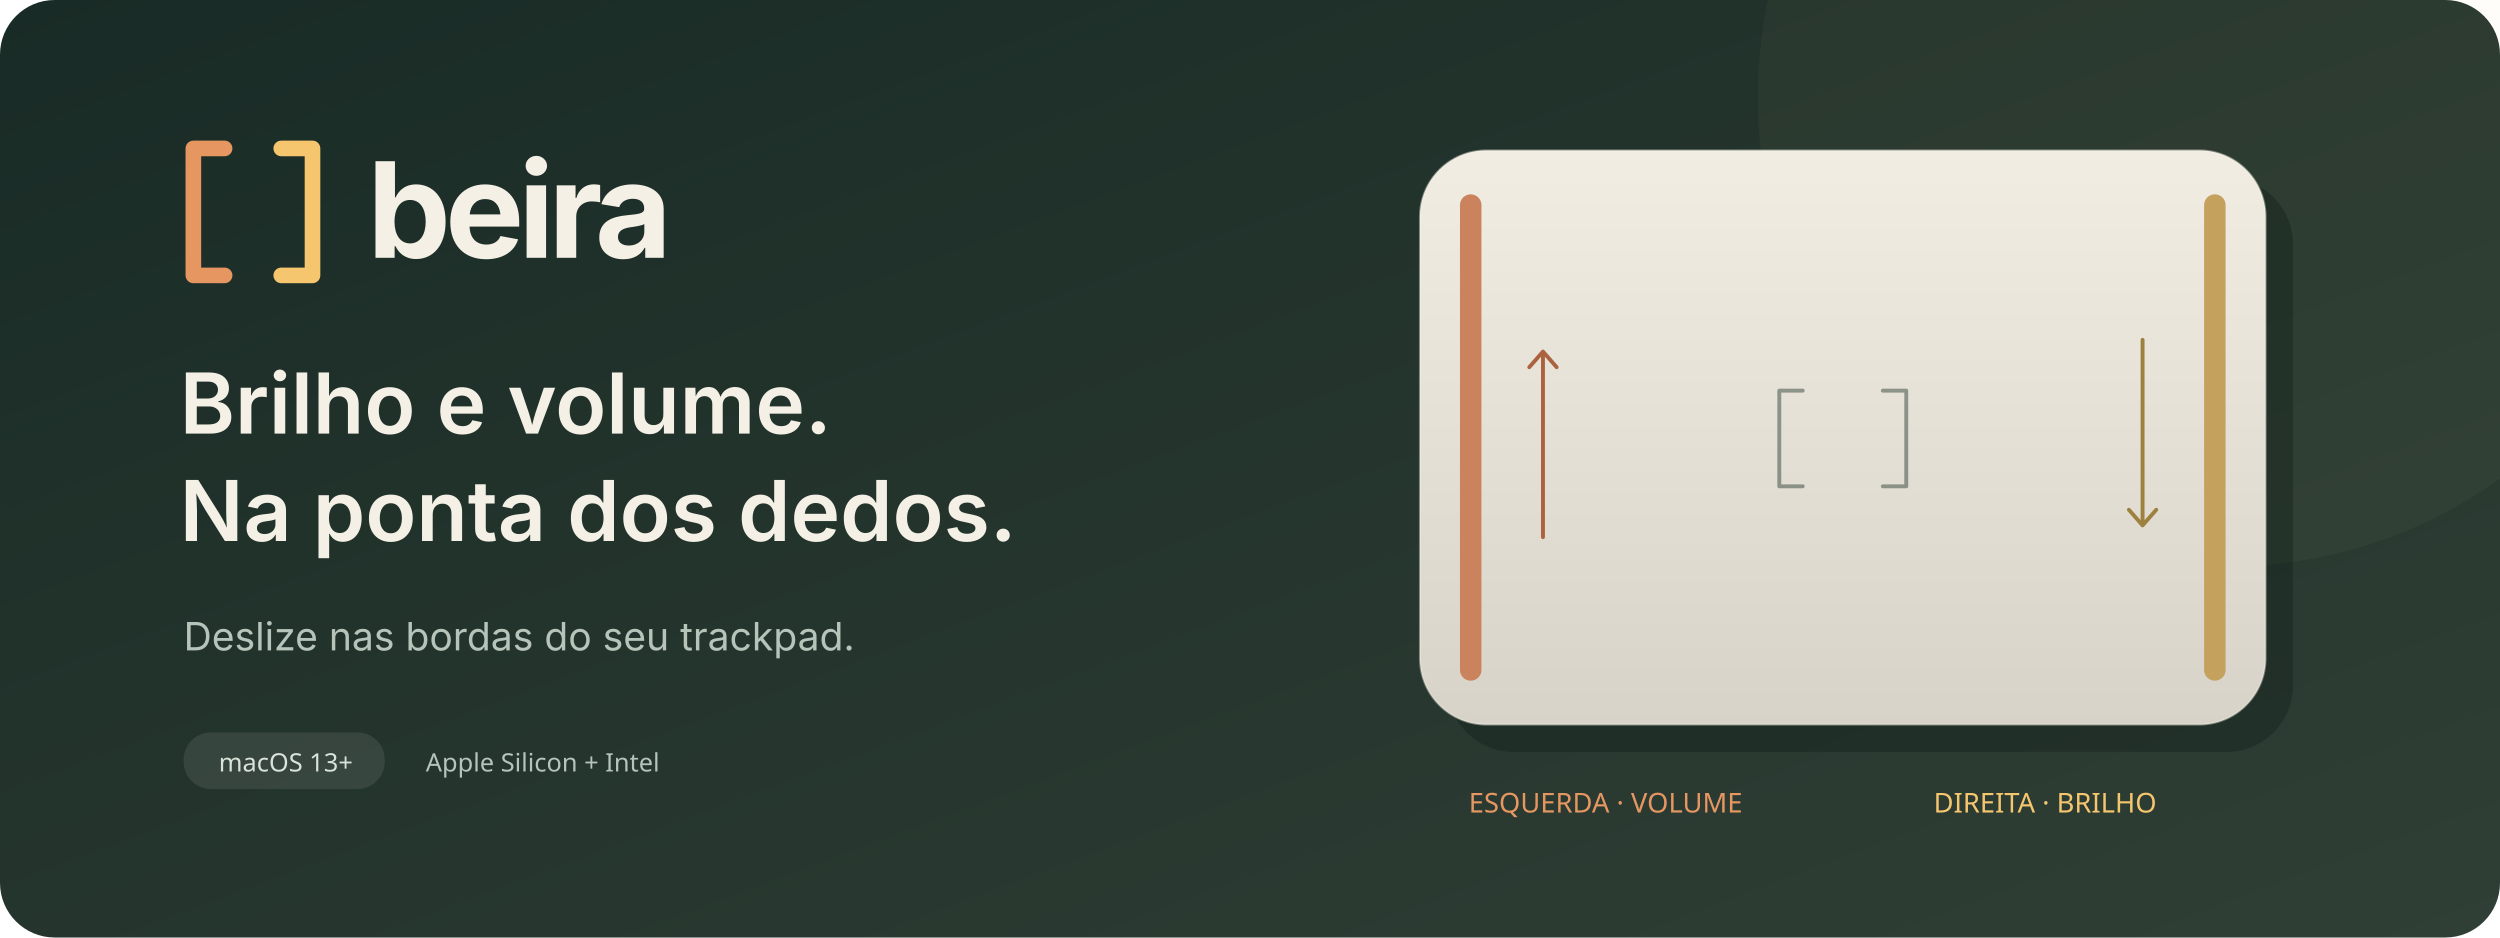
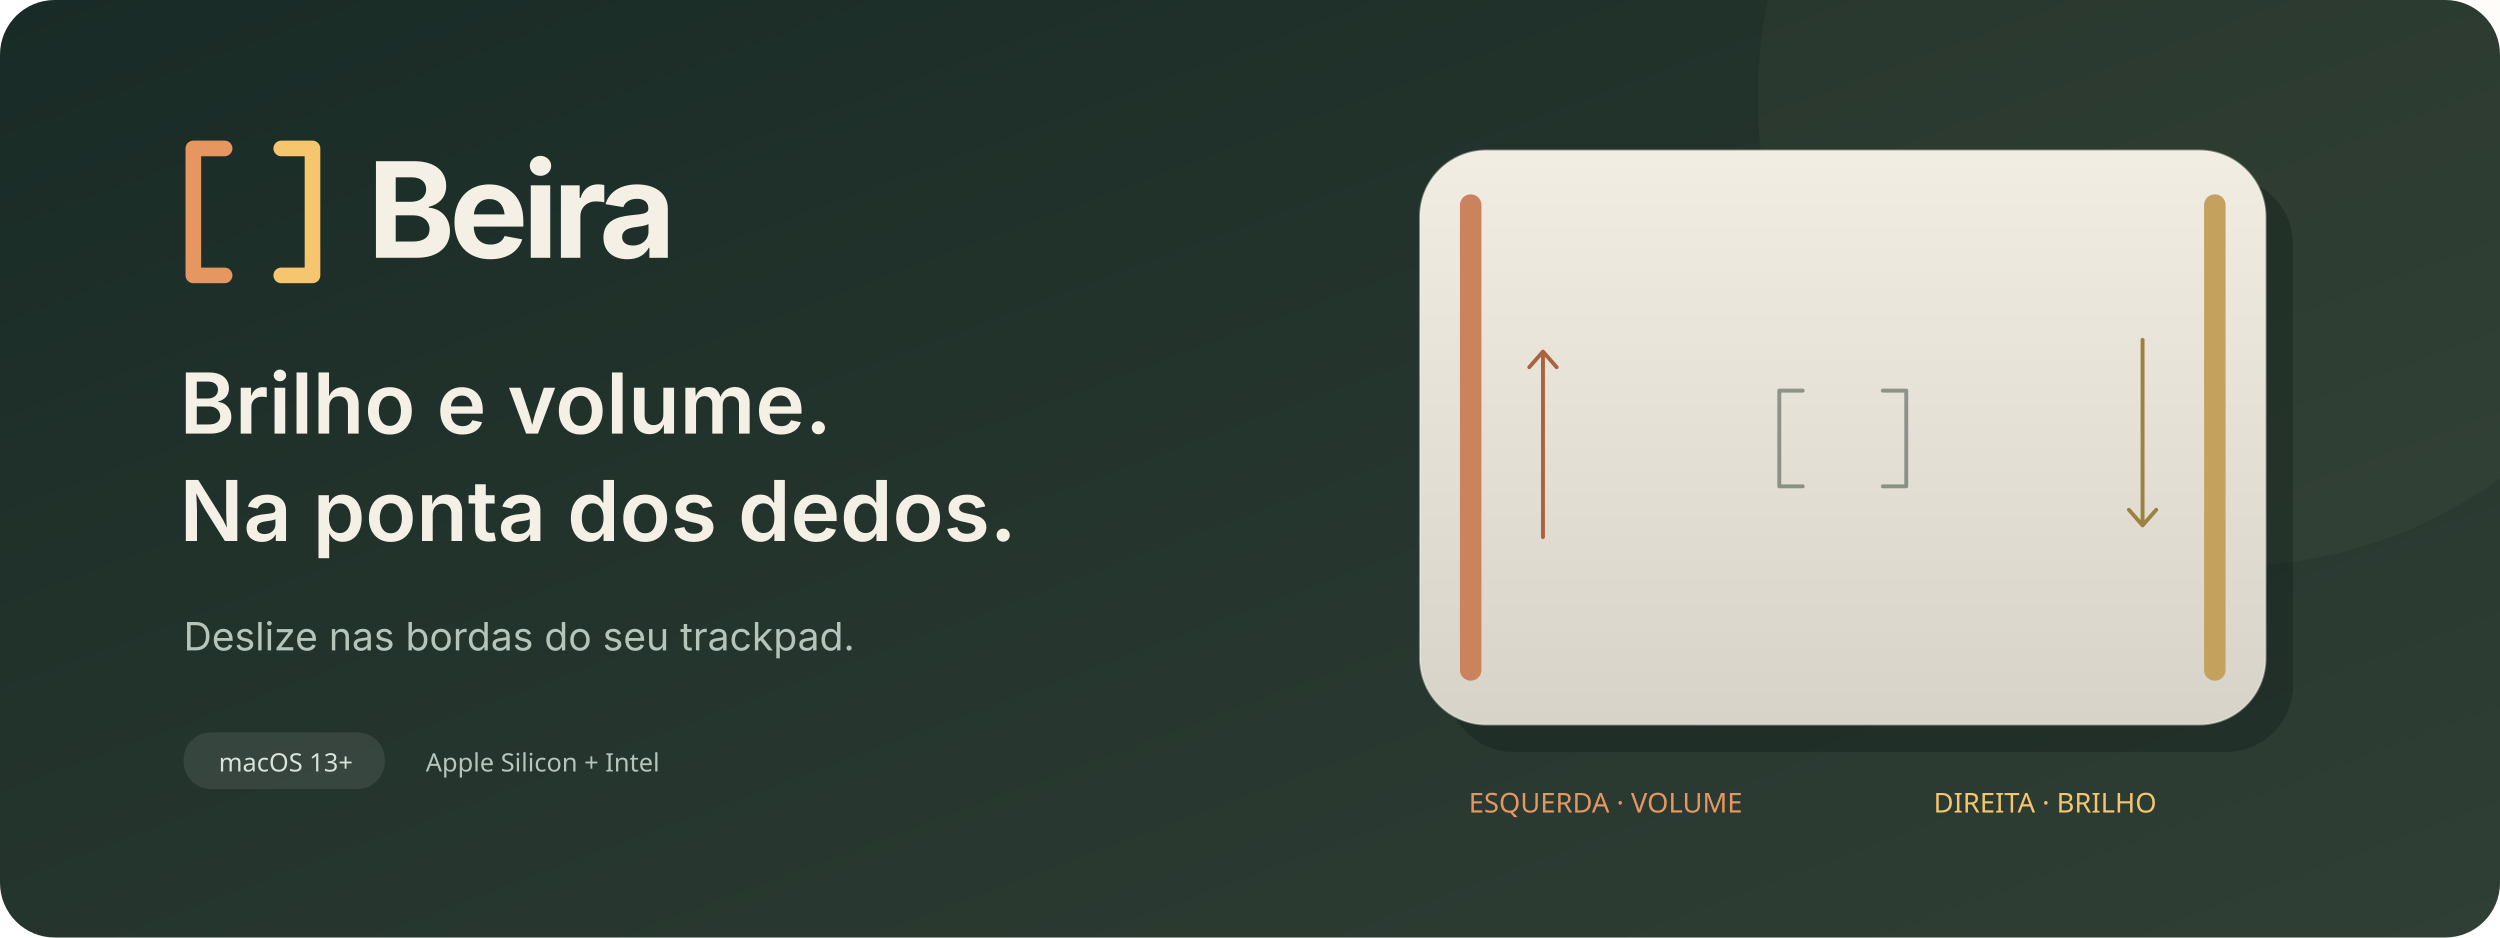
<svg xmlns="http://www.w3.org/2000/svg" width="1280" height="480" viewBox="0 0 1280 480" role="img" aria-labelledby="title desc">
  <defs>
    <linearGradient id="bg" x2="1" y2="1">
      <stop stop-color="#192b26" />
      <stop offset="1" stop-color="#303f35" />
    </linearGradient>
    <linearGradient id="pad" x2="0" y2="1">
      <stop stop-color="#f1ede3" />
      <stop offset="1" stop-color="#d7d3c8" />
    </linearGradient>
  </defs>
  <rect width="1280" height="480" rx="28" fill="url(#bg)" />
  <circle cx="1140" cy="50" r="240" fill="#f0cf8a" opacity=".04" />
  <g fill="none" stroke-width="8" stroke-linecap="round" stroke-linejoin="round">
    <path d="M115 76h-16v65h16" stroke="#e69761" />
    <path d="M144 76h16v65h-16" stroke="#f5c66e" />
  </g>
-   <text x="188" y="132" fill="#f5f0e5" font-size="68" font-weight="650" font-family="ui-rounded, system-ui, -apple-system, sans-serif" letter-spacing="-3">beira</text>
+   <text x="188" y="132" fill="#f5f0e5" font-size="68" font-weight="650" font-family="ui-rounded, system-ui, -apple-system, sans-serif" letter-spacing="-3">Beira</text>
  <text x="92" y="222" fill="#f5f0e5" font-size="43" font-weight="600" font-family="system-ui, -apple-system, sans-serif">Brilho e volume.</text>
  <text x="92" y="277" fill="#f5f0e5" font-size="43" font-weight="600" font-family="system-ui, -apple-system, sans-serif">Na ponta dos dedos.</text>
  <text x="94" y="333" fill="#b6c4ba" font-size="20" font-family="system-ui, -apple-system, sans-serif">Deslize nas bordas do seu trackpad.</text>
  <rect x="94" y="375" width="103" height="29" rx="14" fill="#f5f0e5" opacity=".09" />
  <text x="112" y="395" fill="#d9e3da" font-size="13" font-family="system-ui, sans-serif">macOS 13+</text>
  <text x="218" y="395" fill="#b6c4ba" font-size="13" font-family="system-ui, sans-serif">Apple Silicon + Intel</text>
  <rect x="741" y="91" width="433" height="294" rx="34" fill="#071511" opacity=".3" />
  <rect x="727" y="77" width="433" height="294" rx="34" fill="url(#pad)" />
  <rect x="727" y="77" width="433" height="294" rx="34" fill="none" stroke="#faf7ef" stroke-opacity=".4" />
  <path d="M753 105v238" stroke="#cb835e" stroke-width="11" stroke-linecap="round" />
  <path d="M1134 105v238" stroke="#c4a15c" stroke-width="11" stroke-linecap="round" />
  <g fill="none" stroke="#31433a" stroke-width="2" stroke-linecap="round" stroke-linejoin="round" opacity=".5">
    <path d="M923 200h-12v49h12" />
    <path d="M964 200h12v49h-12" />
  </g>
  <g fill="none" stroke-width="2" stroke-linecap="round" stroke-linejoin="round">
    <path d="M790 275v-95m-7 8 7-8 7 8" stroke="#ab633f" />
    <path d="M1097 174v95m-7-8 7 8 7-8" stroke="#9d813e" />
  </g>
  <text x="752" y="416" fill="#e69761" font-size="14" font-family="system-ui, sans-serif">ESQUERDA · VOLUME</text>
  <text x="990" y="416" fill="#f5c66e" font-size="14" font-family="system-ui, sans-serif">DIREITA · BRILHO</text>
</svg>
